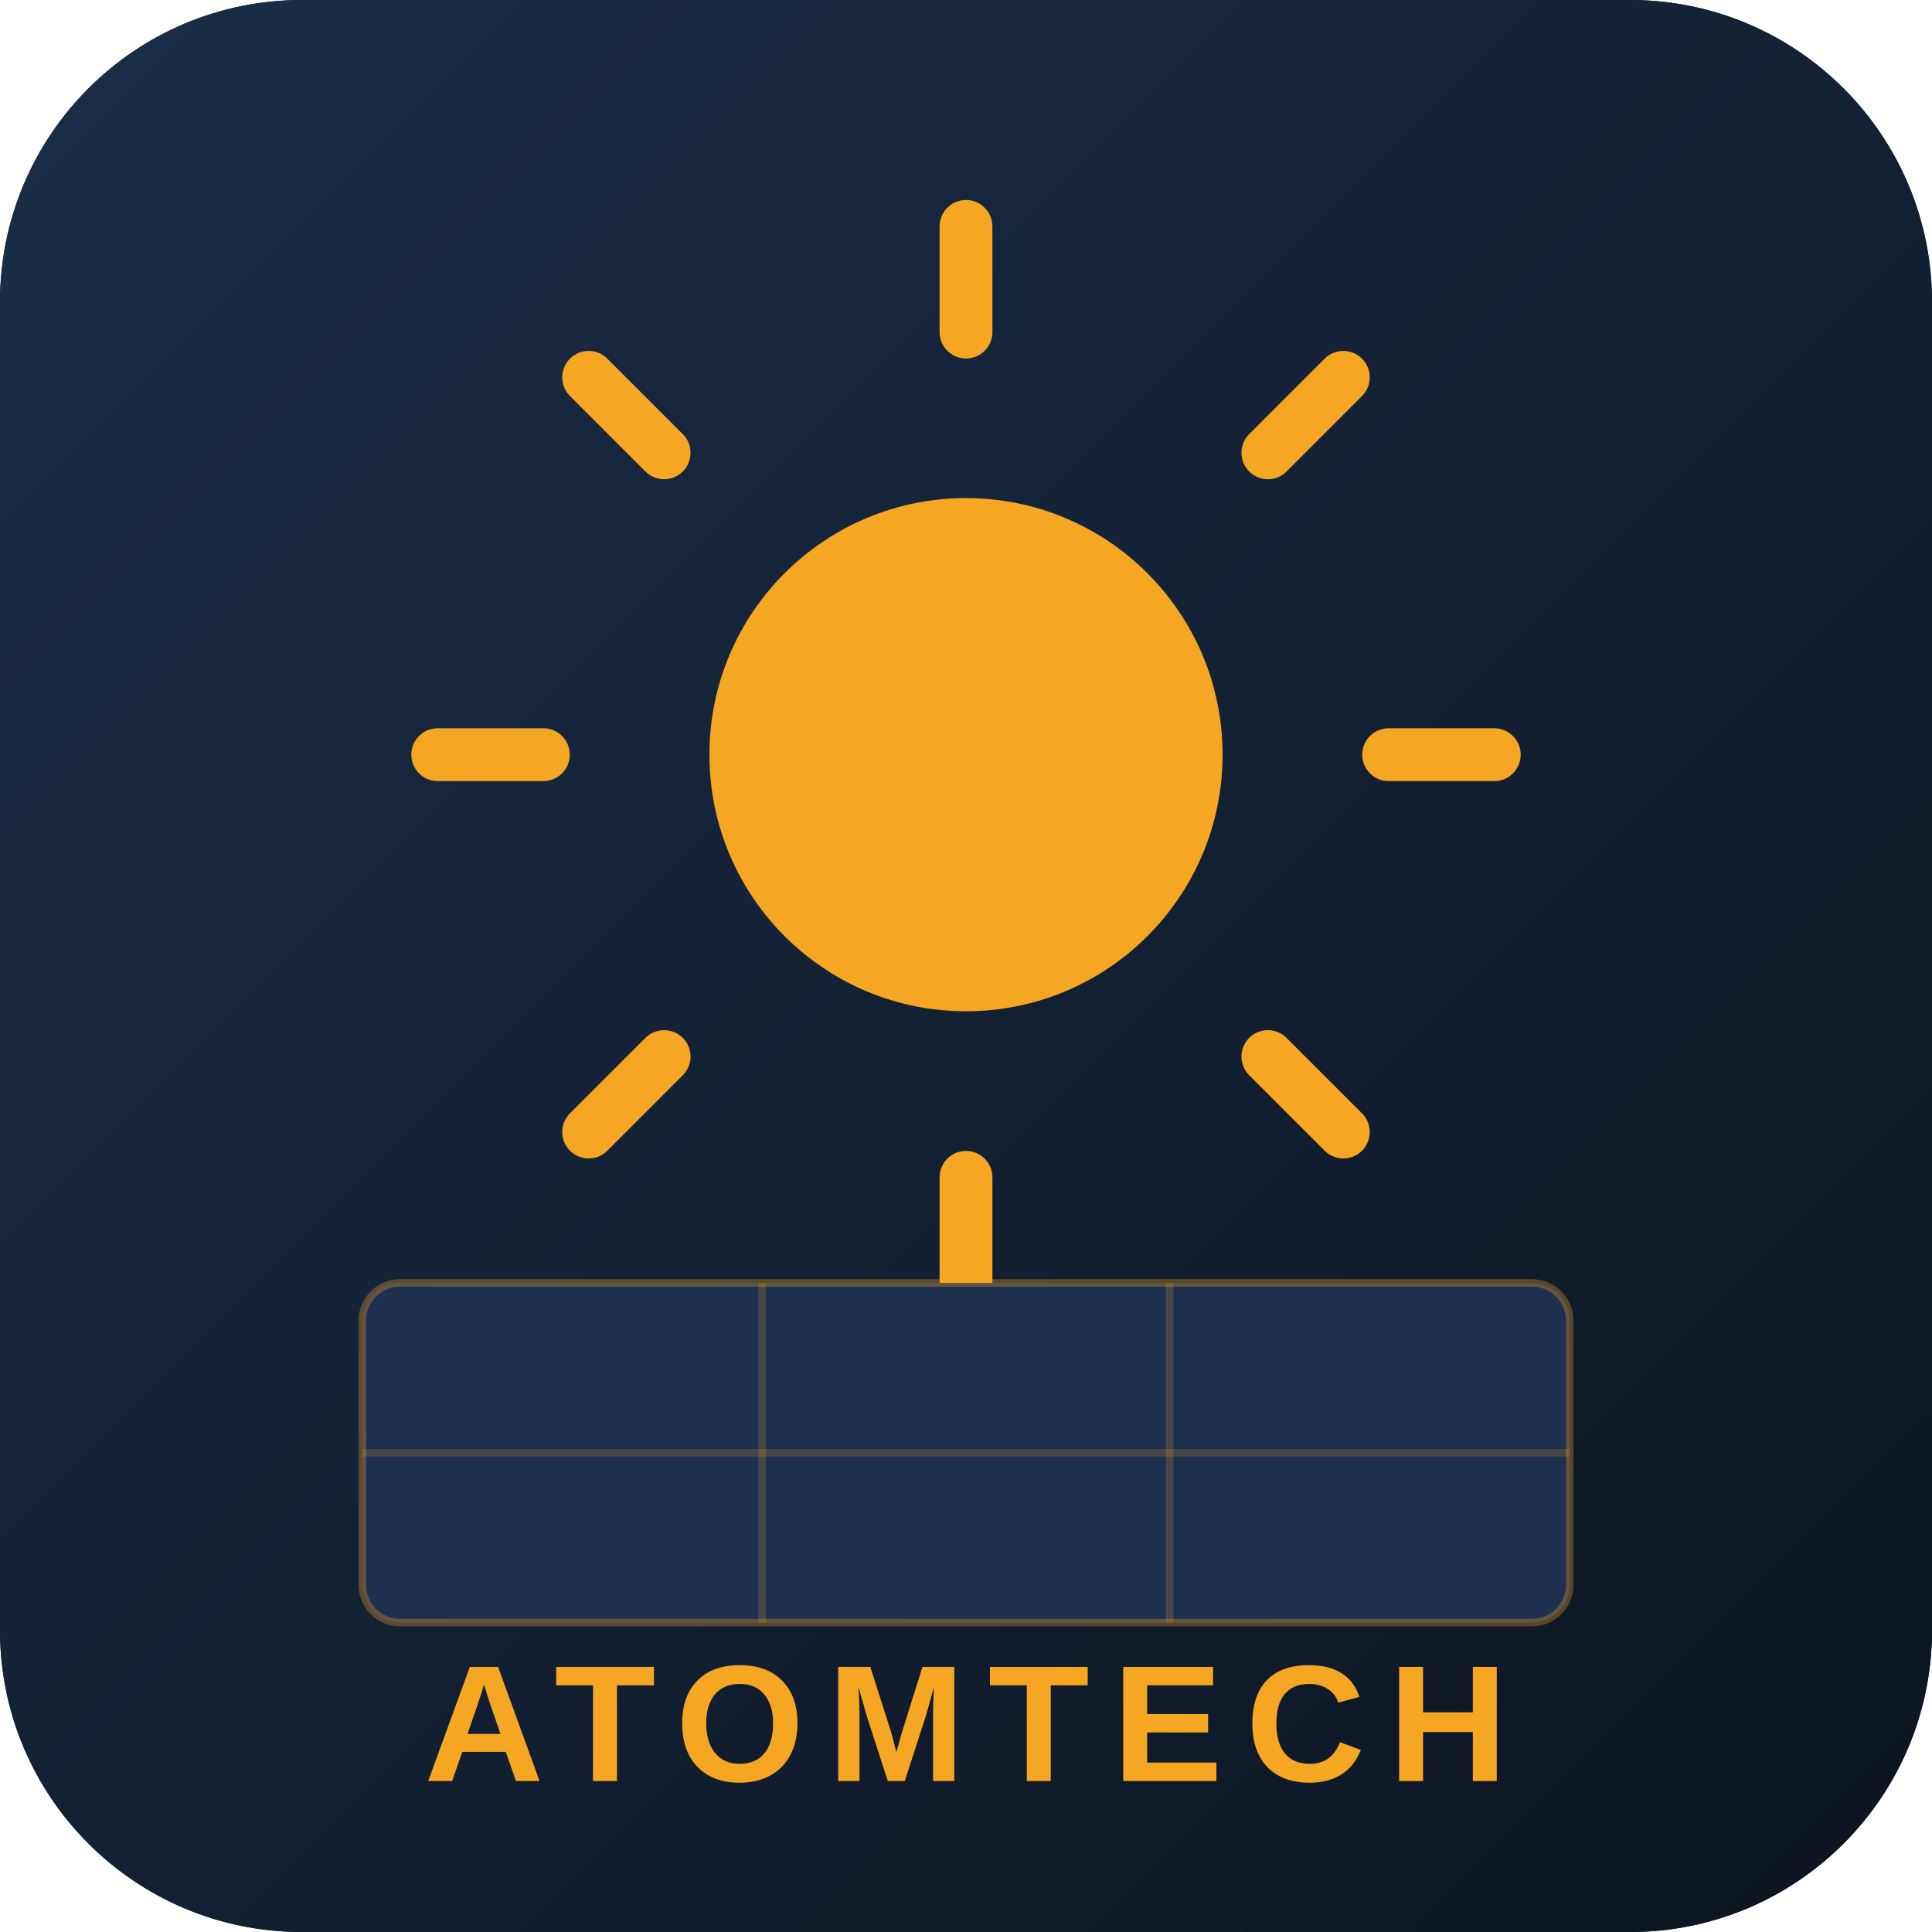
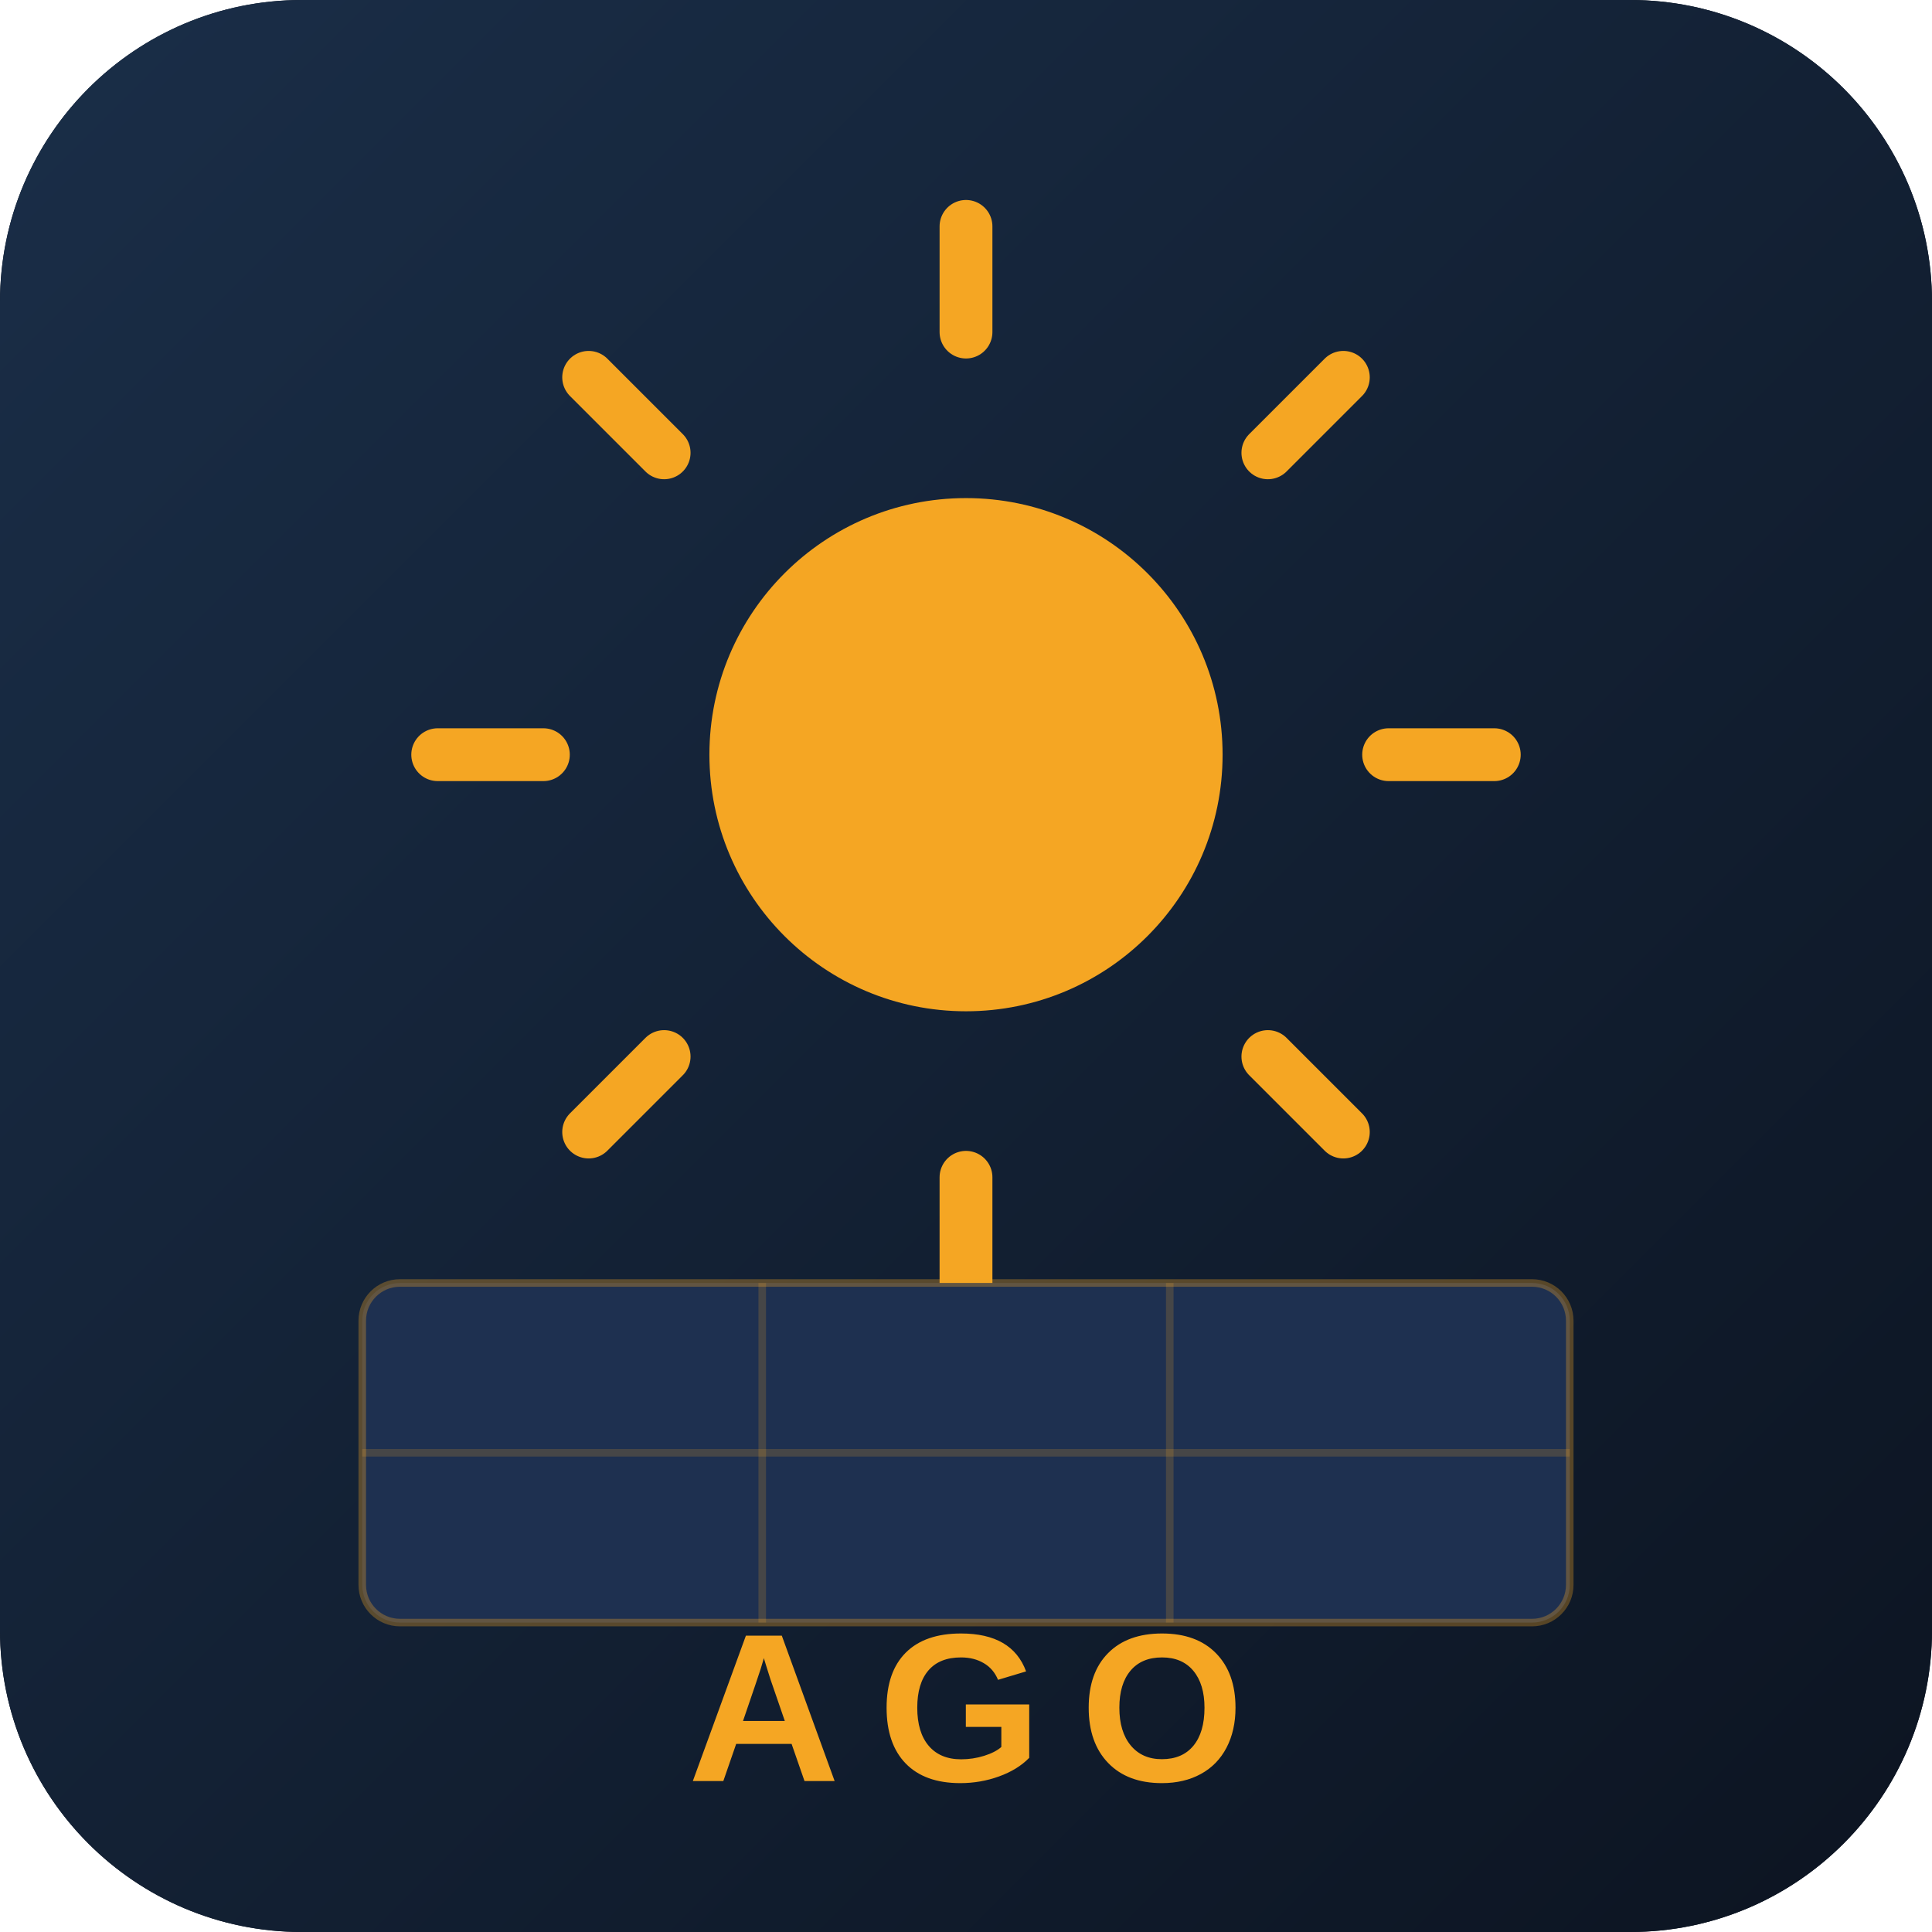
<svg xmlns="http://www.w3.org/2000/svg" width="512" height="512" viewBox="0 0 512 512">
  <rect width="512" height="512" rx="80" fill="#0C1421" />
  <defs>
    <linearGradient id="bg" x1="0" y1="0" x2="512" y2="512" gradientUnits="userSpaceOnUse">
      <stop offset="0%" stop-color="#1A2E48" />
      <stop offset="100%" stop-color="#0C1421" />
    </linearGradient>
  </defs>
  <rect width="512" height="512" rx="80" fill="url(#bg)" />
  <circle cx="256" cy="200" r="68" fill="#F5A623" />
  <g stroke="#F5A623" stroke-width="14" stroke-linecap="round">
    <line x1="256" y1="88" x2="256" y2="60" />
    <line x1="256" y1="340" x2="256" y2="312" />
    <line x1="144" y1="200" x2="116" y2="200" />
    <line x1="396" y1="200" x2="368" y2="200" />
    <line x1="176" y1="120" x2="156" y2="100" />
    <line x1="356" y1="300" x2="336" y2="280" />
    <line x1="336" y1="120" x2="356" y2="100" />
    <line x1="156" y1="300" x2="176" y2="280" />
  </g>
  <rect x="96" y="340" width="320" height="90" rx="10" fill="#1E3050" stroke="#F5A62350" stroke-width="2" />
  <line x1="202" y1="340" x2="202" y2="430" stroke="#F5A62330" stroke-width="2" />
  <line x1="310" y1="340" x2="310" y2="430" stroke="#F5A62330" stroke-width="2" />
  <line x1="96" y1="385" x2="416" y2="385" stroke="#F5A62330" stroke-width="2" />
-   <text x="256" y="472" font-family="Arial Black, Arial" font-weight="900" font-size="44" fill="#F5A623" text-anchor="middle" letter-spacing="6">ATOMTECH</text>
+   <text x="256" y="472" font-family="Arial Black, Arial" font-weight="900" font-size="56" fill="#F5A623" text-anchor="middle" letter-spacing="10">AGO</text>
</svg>
